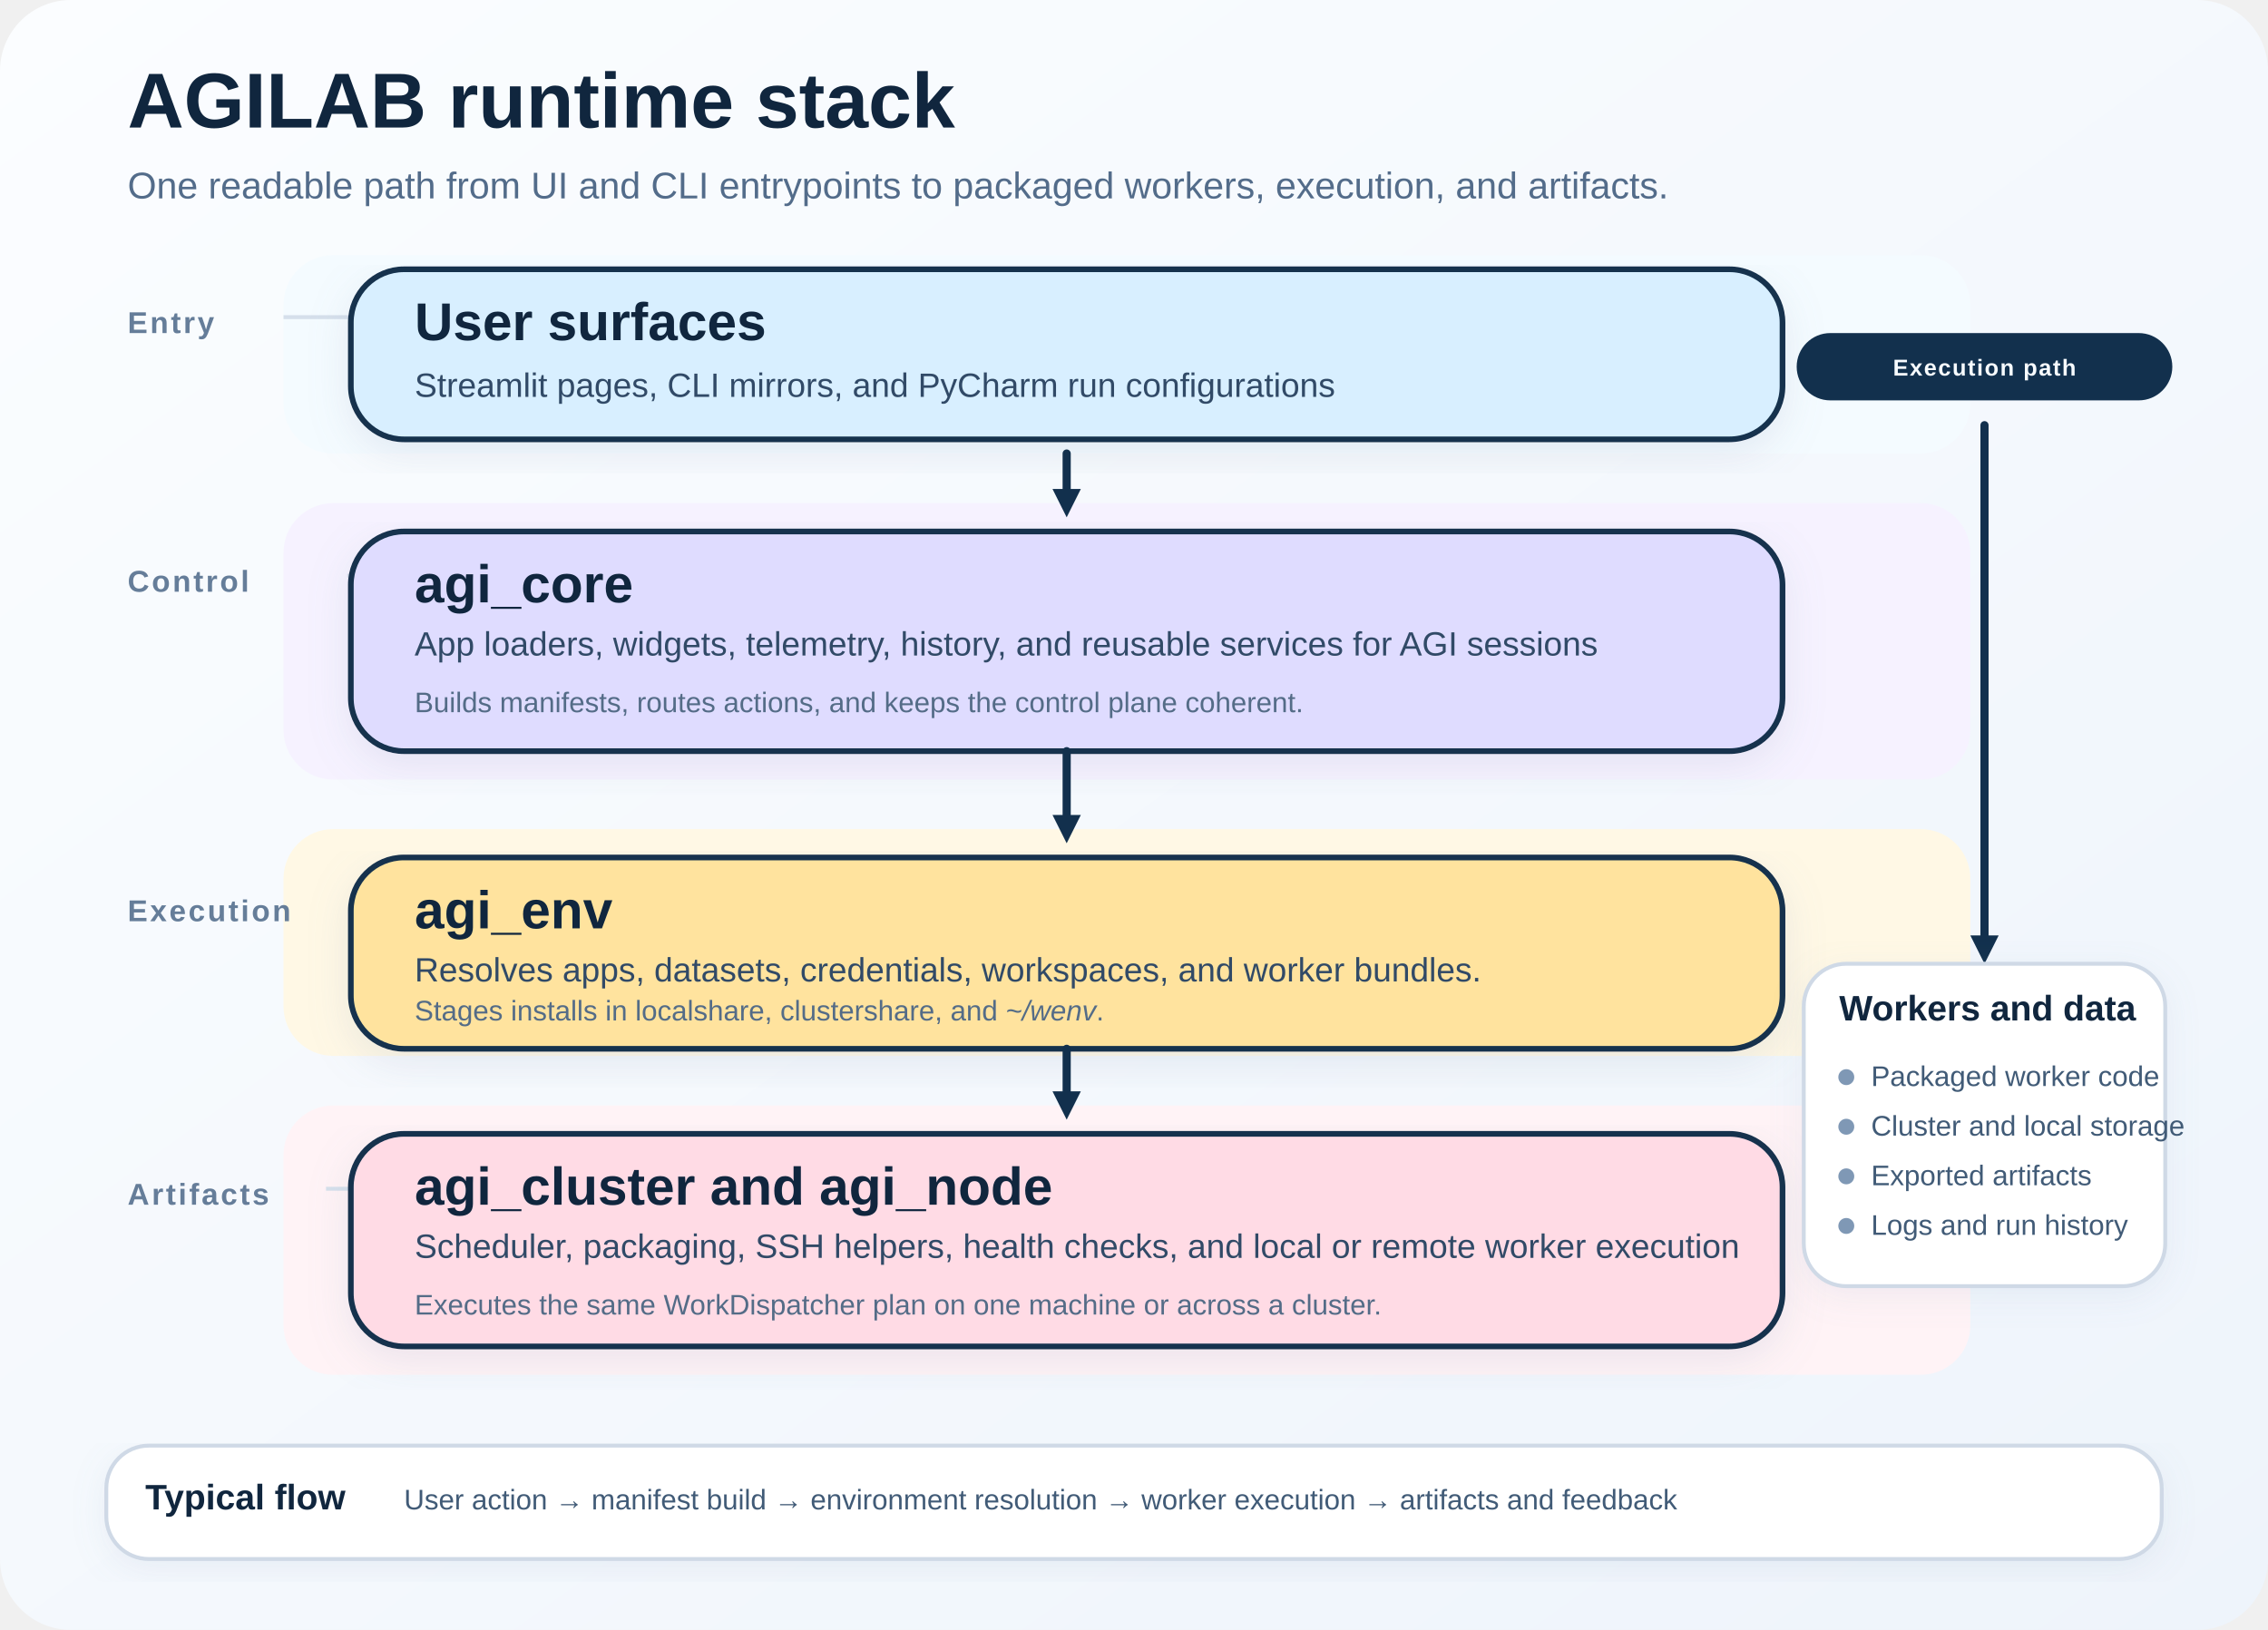
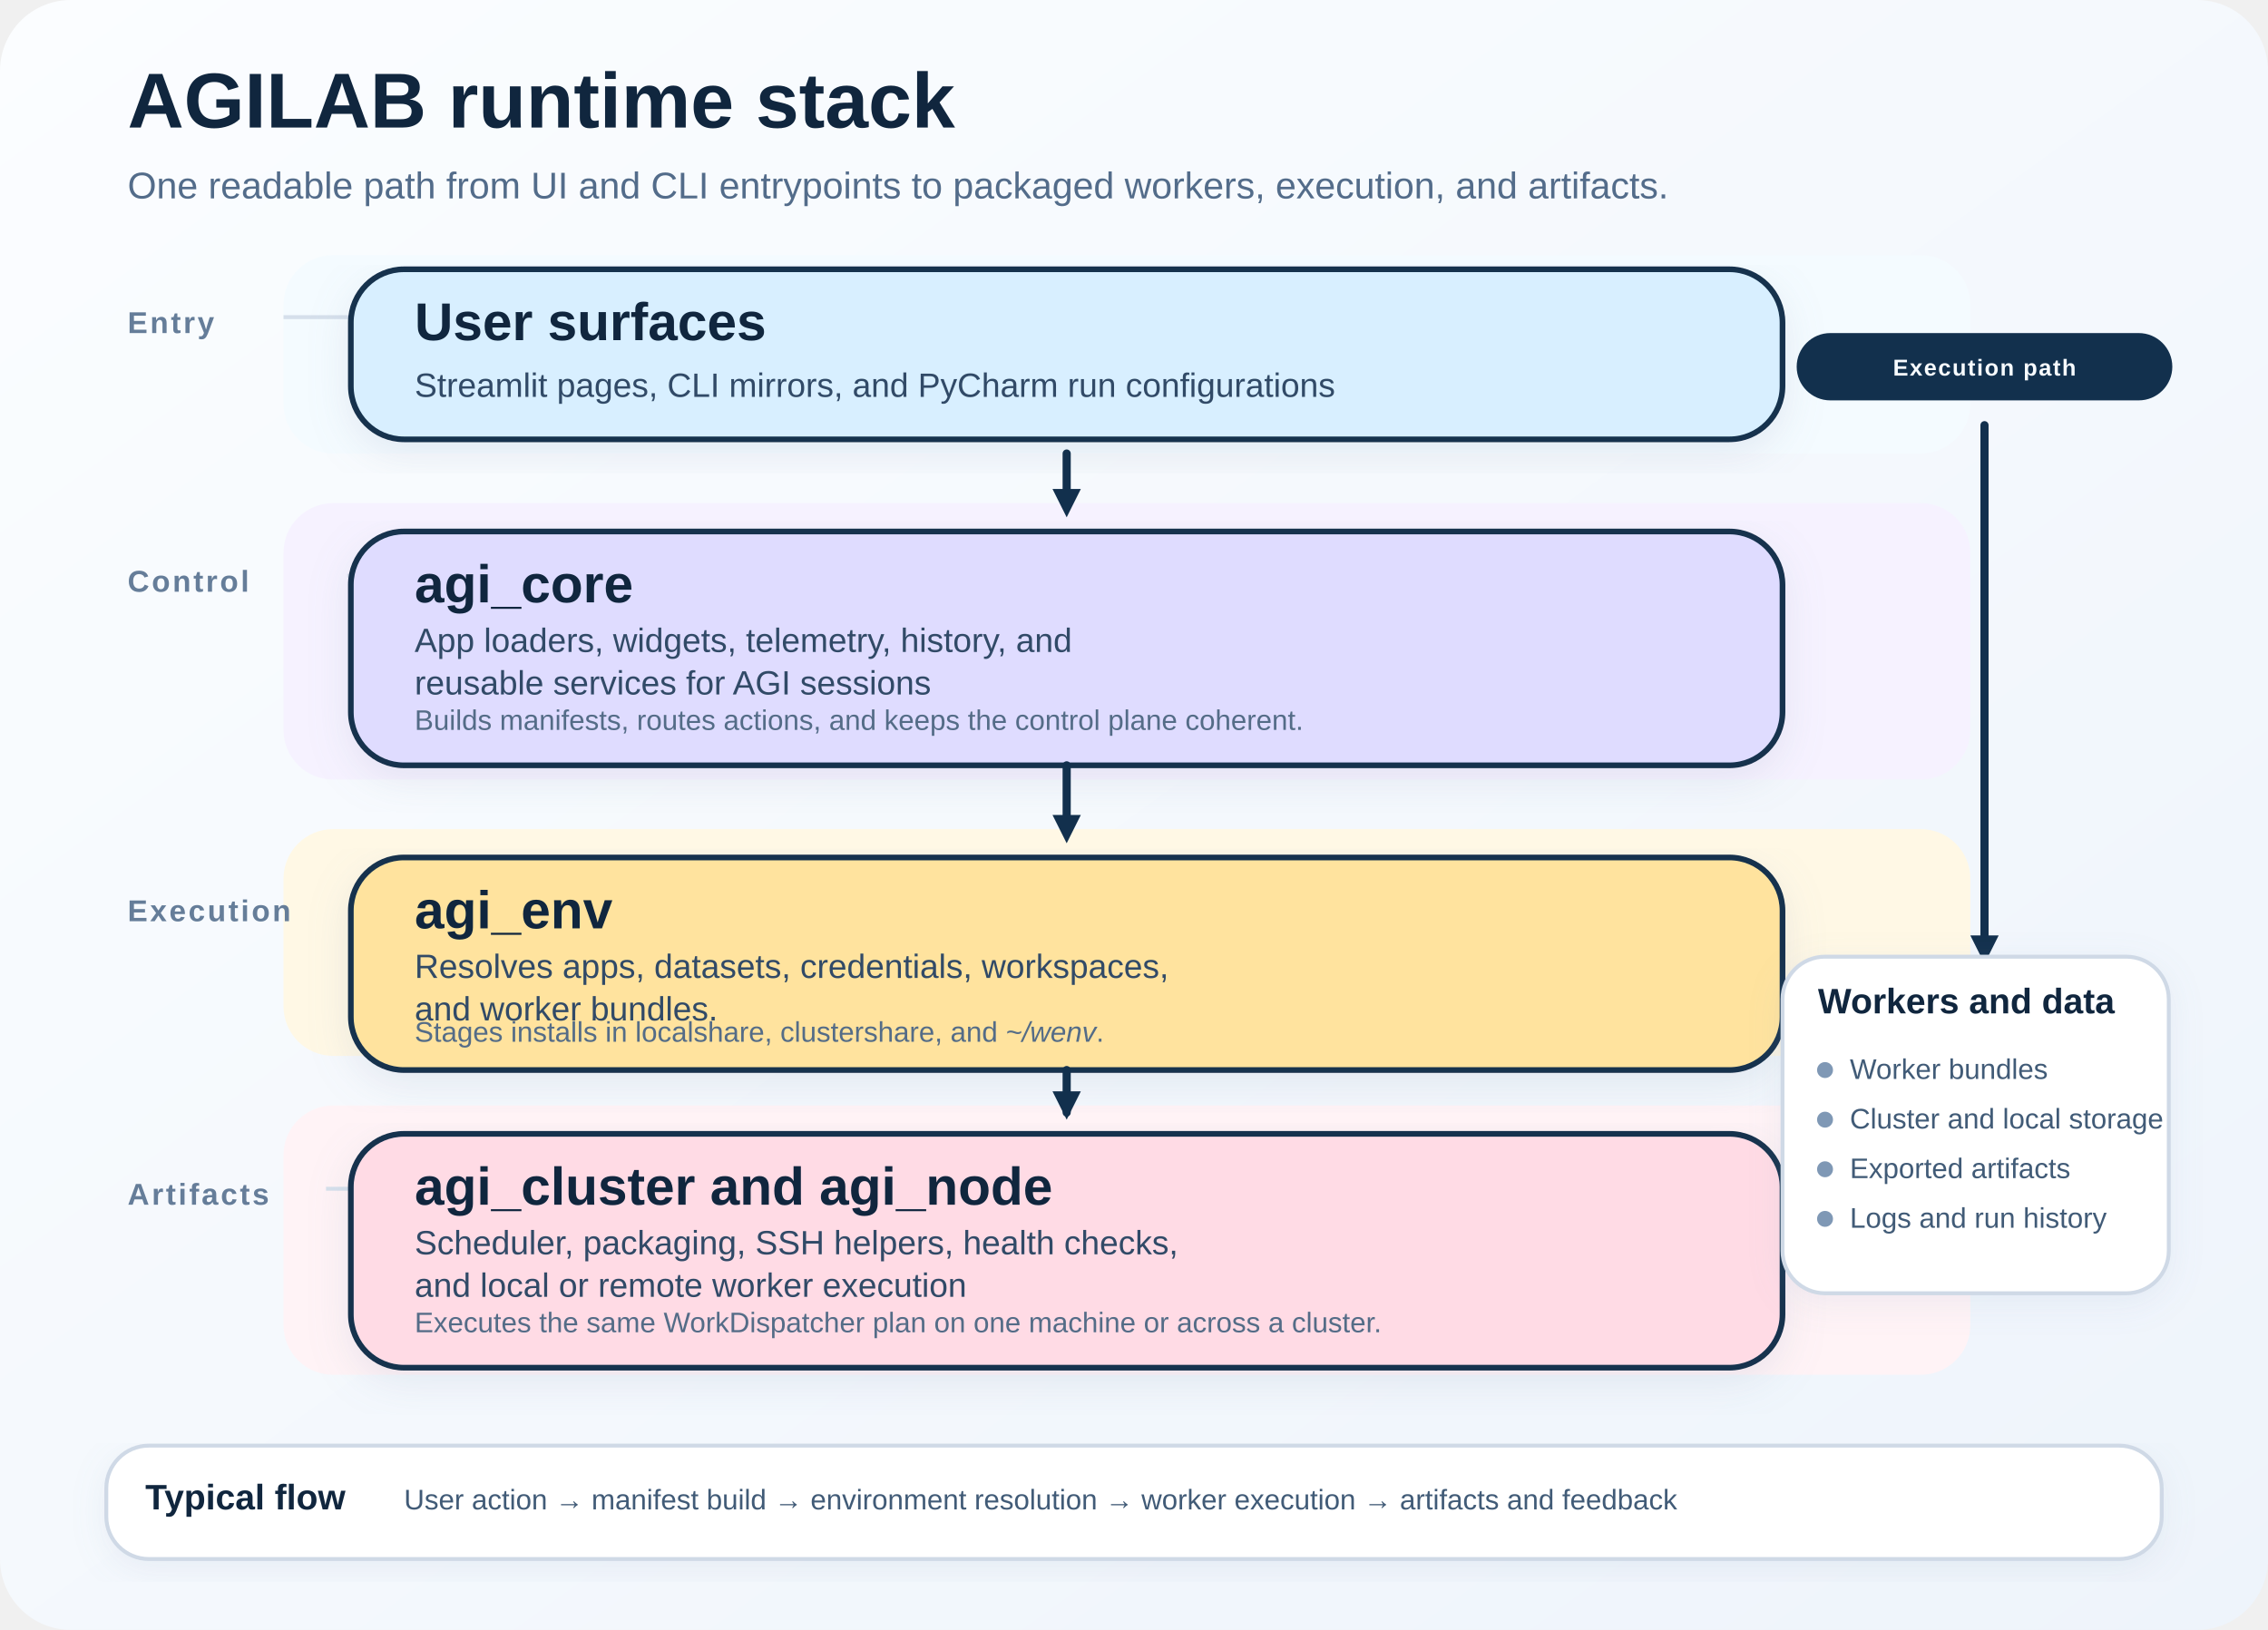
<svg xmlns="http://www.w3.org/2000/svg" width="1280" height="920" viewBox="0 0 1280 920" role="img" aria-labelledby="title desc">
  <defs>
    <style>
      text {
        font-family: Arial, Helvetica, sans-serif;
        fill: #10263e;
      }
      .title {
        font-size: 44px;
        font-weight: 700;
      }
      .subtitle {
        font-size: 21px;
        fill: #536c8a;
      }
      .lane-label {
        font-size: 17px;
        font-weight: 700;
        letter-spacing: 0.08em;
        text-transform: uppercase;
        fill: #657d99;
      }
      .lane-rule {
        stroke: #d5dfeb;
        stroke-width: 2.2;
      }
      .box {
        stroke: #12304d;
        stroke-width: 3.2;
        rx: 30;
        ry: 30;
        filter: url(#shadow);
      }
      .box-title {
        font-size: 30px;
        font-weight: 700;
      }
      .box-body {
        font-size: 19px;
        fill: #314a67;
      }
      .box-note {
        font-size: 16px;
        fill: #546c87;
      }
      .callout {
        stroke: #cfd9e6;
        stroke-width: 2.2;
        rx: 24;
        ry: 24;
        filter: url(#shadow-soft);
      }
      .callout-title {
        font-size: 20px;
        font-weight: 700;
      }
      .callout-body {
        font-size: 16px;
        fill: #415b77;
      }
      .arrow {
        stroke: #12304d;
        stroke-width: 4.6;
        stroke-linecap: round;
      }
      .arrow-soft {
        stroke: #7d92ae;
        stroke-width: 3.4;
        stroke-linecap: round;
      }
      .arrow-head {
        fill: #12304d;
      }
      .arrow-head-soft {
        fill: #7d92ae;
      }
      .badge {
        fill: #12304d;
      }
      .badge-text {
        font-size: 13px;
        font-weight: 700;
        fill: #f7fbff;
        letter-spacing: 0.06em;
        text-transform: uppercase;
      }
      .bullet {
        fill: #7f98b5;
      }
    </style>
    <linearGradient id="bg" x1="0%" y1="0%" x2="100%" y2="100%">
      <stop offset="0%" stop-color="#fbfdff" />
      <stop offset="100%" stop-color="#eef4fb" />
    </linearGradient>
    <filter id="shadow" x="-10%" y="-10%" width="130%" height="130%">
      <feDropShadow dx="0" dy="7" stdDeviation="11" flood-color="#90a5c1" flood-opacity="0.18" />
    </filter>
    <filter id="shadow-soft" x="-10%" y="-10%" width="130%" height="130%">
      <feDropShadow dx="0" dy="5" stdDeviation="9" flood-color="#90a5c1" flood-opacity="0.13" />
    </filter>
  </defs>
  <rect width="1280" height="920" fill="url(#bg)" rx="40" ry="40" />
  <g transform="translate(72,72)">
    <text class="title" x="0" y="0">AGILAB runtime stack</text>
    <text class="subtitle" x="0" y="40">One readable path from UI and CLI entrypoints to packaged workers, execution, and artifacts.</text>
  </g>
  <rect x="160" y="144" width="952" height="112" fill="#f4fbff" rx="28" ry="28" />
  <rect x="160" y="284" width="952" height="156" fill="#f6f2ff" rx="28" ry="28" />
  <rect x="160" y="468" width="952" height="128" fill="#fff8e5" rx="28" ry="28" />
  <rect x="160" y="624" width="952" height="152" fill="#fff3f6" rx="28" ry="28" />
  <g transform="translate(72,154)">
    <text class="lane-label" x="0" y="34">Entry</text>
    <line class="lane-rule" x1="88" y1="25" x2="180" y2="25" />
    <text class="lane-label" x="0" y="180">Control</text>
    <line class="lane-rule" x1="124" y1="171" x2="212" y2="171" />
    <text class="lane-label" x="0" y="366">Execution</text>
    <line class="lane-rule" x1="148" y1="357" x2="238" y2="357" />
    <text class="lane-label" x="0" y="526">Artifacts</text>
    <line class="lane-rule" x1="112" y1="517" x2="180" y2="517" />
  </g>
  <g transform="translate(198,152)">
    <rect class="box" width="808" height="96" fill="#d8efff" />
    <text class="box-title" x="36" y="40">User surfaces</text>
    <text class="box-body" x="36" y="72">
      <tspan x="36" dy="0">Streamlit pages, CLI mirrors, and PyCharm run configurations</tspan>
    </text>
  </g>
  <g transform="translate(198,300)">
-     <rect class="box" width="808" height="124" fill="#dfdcff" />
+     <rect class="box" width="808" height="132" fill="#dfdcff" />
    <text class="box-title" x="36" y="40">agi_core</text>
-     <text class="box-body" x="36" y="70">
-       <tspan x="36" dy="0">App loaders, widgets, telemetry, history, and reusable services for AGI sessions</tspan>
+     <text class="box-body" x="36" y="68">
+       <tspan x="36" dy="0">App loaders, widgets, telemetry, history, and</tspan>
+       <tspan x="36" dy="24">reusable services for AGI sessions</tspan>
    </text>
-     <text class="box-note" x="36" y="102">Builds manifests, routes actions, and keeps the control plane coherent.</text>
+     <text class="box-note" x="36" y="112">Builds manifests, routes actions, and keeps the control plane coherent.</text>
  </g>
  <g transform="translate(198,484)">
-     <rect class="box" width="808" height="108" fill="#ffe39e" />
+     <rect class="box" width="808" height="120" fill="#ffe39e" />
    <text class="box-title" x="36" y="40">agi_env</text>
-     <text class="box-body" x="36" y="70">
-       <tspan x="36" dy="0">Resolves apps, datasets, credentials, workspaces, and worker bundles.</tspan>
+     <text class="box-body" x="36" y="68">
+       <tspan x="36" dy="0">Resolves apps, datasets, credentials, workspaces,</tspan>
+       <tspan x="36" dy="24">and worker bundles.</tspan>
    </text>
-     <text class="box-note" x="36" y="92">Stages installs in localshare, clustershare, and <tspan font-style="italic">~/wenv</tspan>.</text>
+     <text class="box-note" x="36" y="104">Stages installs in localshare, clustershare, and <tspan font-style="italic">~/wenv</tspan>.</text>
  </g>
  <g transform="translate(198,640)">
-     <rect class="box" width="808" height="120" fill="#ffdbe5" />
+     <rect class="box" width="808" height="132" fill="#ffdbe5" />
    <text class="box-title" x="36" y="40">agi_cluster and agi_node</text>
-     <text class="box-body" x="36" y="70">
-       <tspan x="36" dy="0">Scheduler, packaging, SSH helpers, health checks, and local or remote worker execution</tspan>
+     <text class="box-body" x="36" y="68">
+       <tspan x="36" dy="0">Scheduler, packaging, SSH helpers, health checks,</tspan>
+       <tspan x="36" dy="24">and local or remote worker execution</tspan>
    </text>
-     <text class="box-note" x="36" y="102">Executes the same WorkDispatcher plan on one machine or across a cluster.</text>
+     <text class="box-note" x="36" y="112">Executes the same WorkDispatcher plan on one machine or across a cluster.</text>
  </g>
  <g transform="translate(1014,188)">
    <rect class="badge" width="212" height="38" rx="19" ry="19" />
    <text class="badge-text" x="106" y="24" text-anchor="middle">Execution path</text>
    <line class="arrow" x1="106" y1="52" x2="106" y2="340" />
    <polygon class="arrow-head" points="98,340 114,340 106,356" />
  </g>
-   <g transform="translate(1018,544)">
-     <rect class="callout" width="204" height="182" fill="#ffffff" />
+   <g transform="translate(1006,540)">
+     <rect class="callout" width="218" height="190" fill="#ffffff" />
    <text class="callout-title" x="20" y="32">Workers and data</text>
    <circle class="bullet" cx="24" cy="64" r="4.5" />
-     <text class="callout-body" x="38" y="69">Packaged worker code</text>
+     <text class="callout-body" x="38" y="69">Worker bundles</text>
    <circle class="bullet" cx="24" cy="92" r="4.5" />
    <text class="callout-body" x="38" y="97">Cluster and local storage</text>
    <circle class="bullet" cx="24" cy="120" r="4.5" />
    <text class="callout-body" x="38" y="125">Exported artifacts</text>
    <circle class="bullet" cx="24" cy="148" r="4.5" />
    <text class="callout-body" x="38" y="153">Logs and run history</text>
  </g>
  <g transform="translate(60,816)">
    <rect class="callout" width="1160" height="64" fill="#ffffff" />
    <text class="callout-title" x="22" y="36">Typical flow</text>
    <text class="callout-body" x="168" y="36">User action → manifest build → environment resolution → worker execution → artifacts and feedback</text>
  </g>
-   <line class="arrow" x1="602" y1="256" x2="602" y2="276" />
+   <line class="arrow" x1="602" y1="256" x2="602" y2="284" />
  <polygon class="arrow-head" points="594,276 610,276 602,292" />
-   <line class="arrow" x1="602" y1="424" x2="602" y2="460" />
+   <line class="arrow" x1="602" y1="432" x2="602" y2="468" />
  <polygon class="arrow-head" points="594,460 610,460 602,476" />
-   <line class="arrow" x1="602" y1="592" x2="602" y2="616" />
+   <line class="arrow" x1="602" y1="604" x2="602" y2="628" />
  <polygon class="arrow-head" points="594,616 610,616 602,632" />
</svg>
